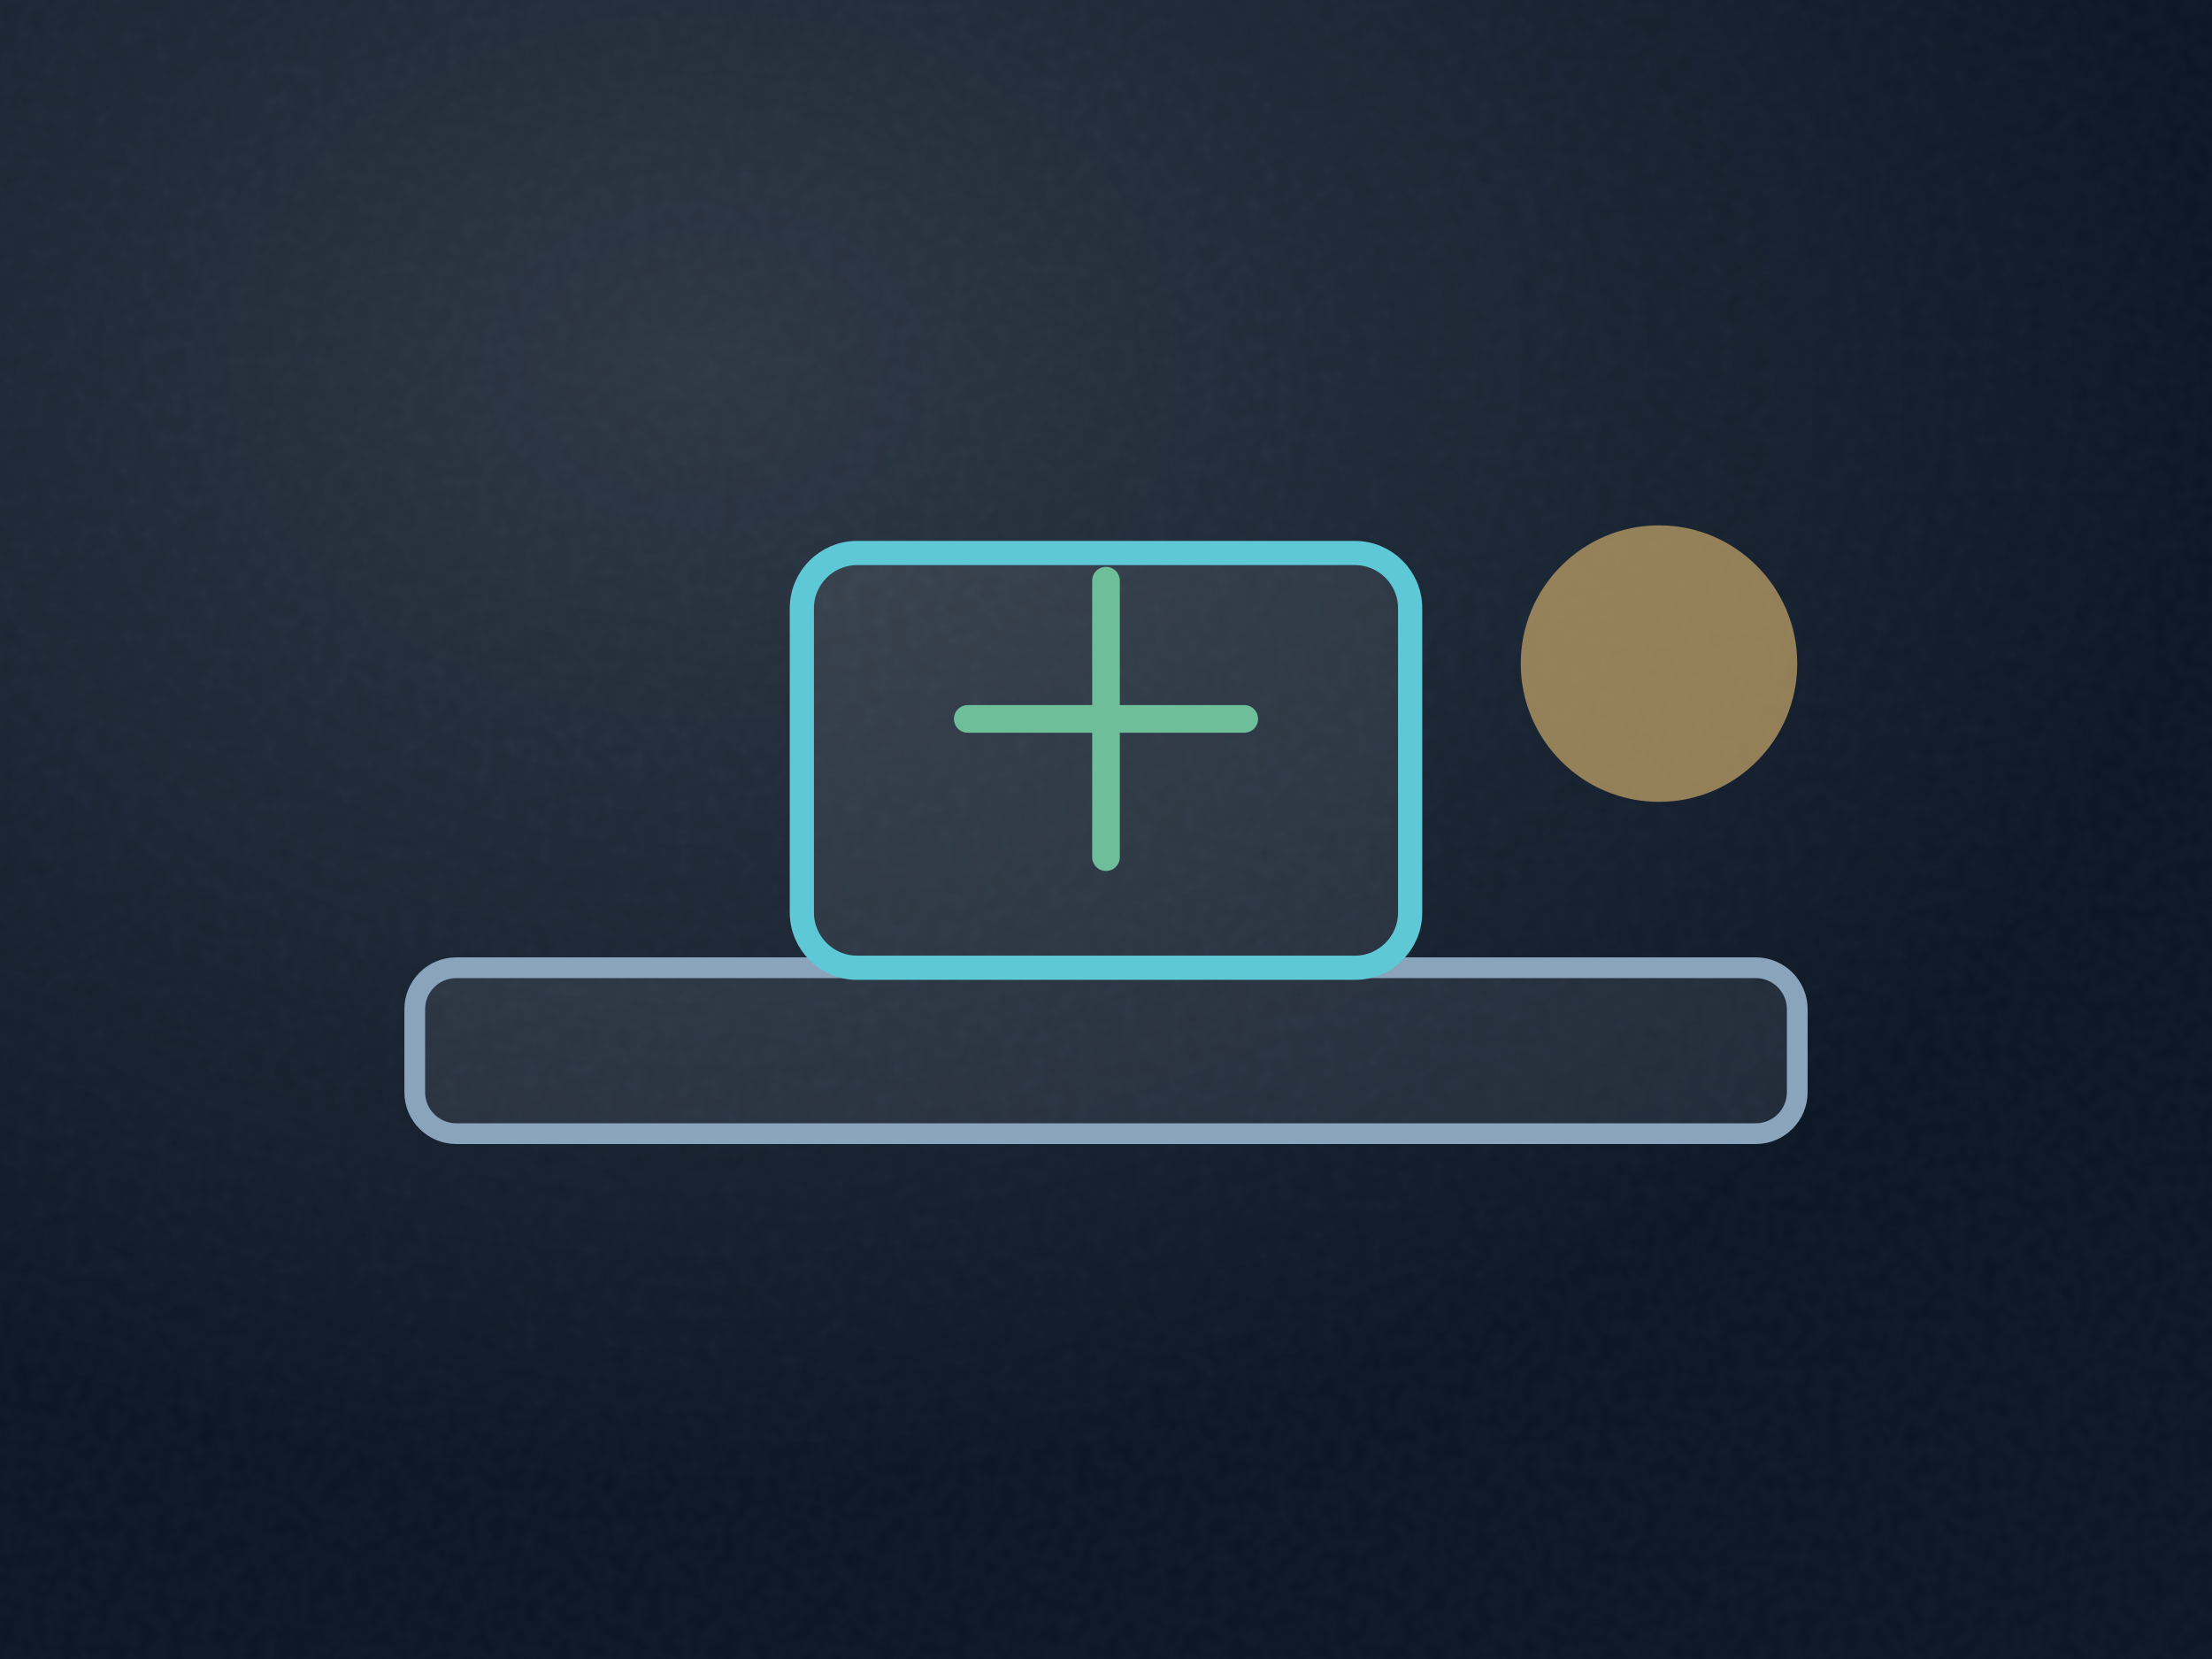
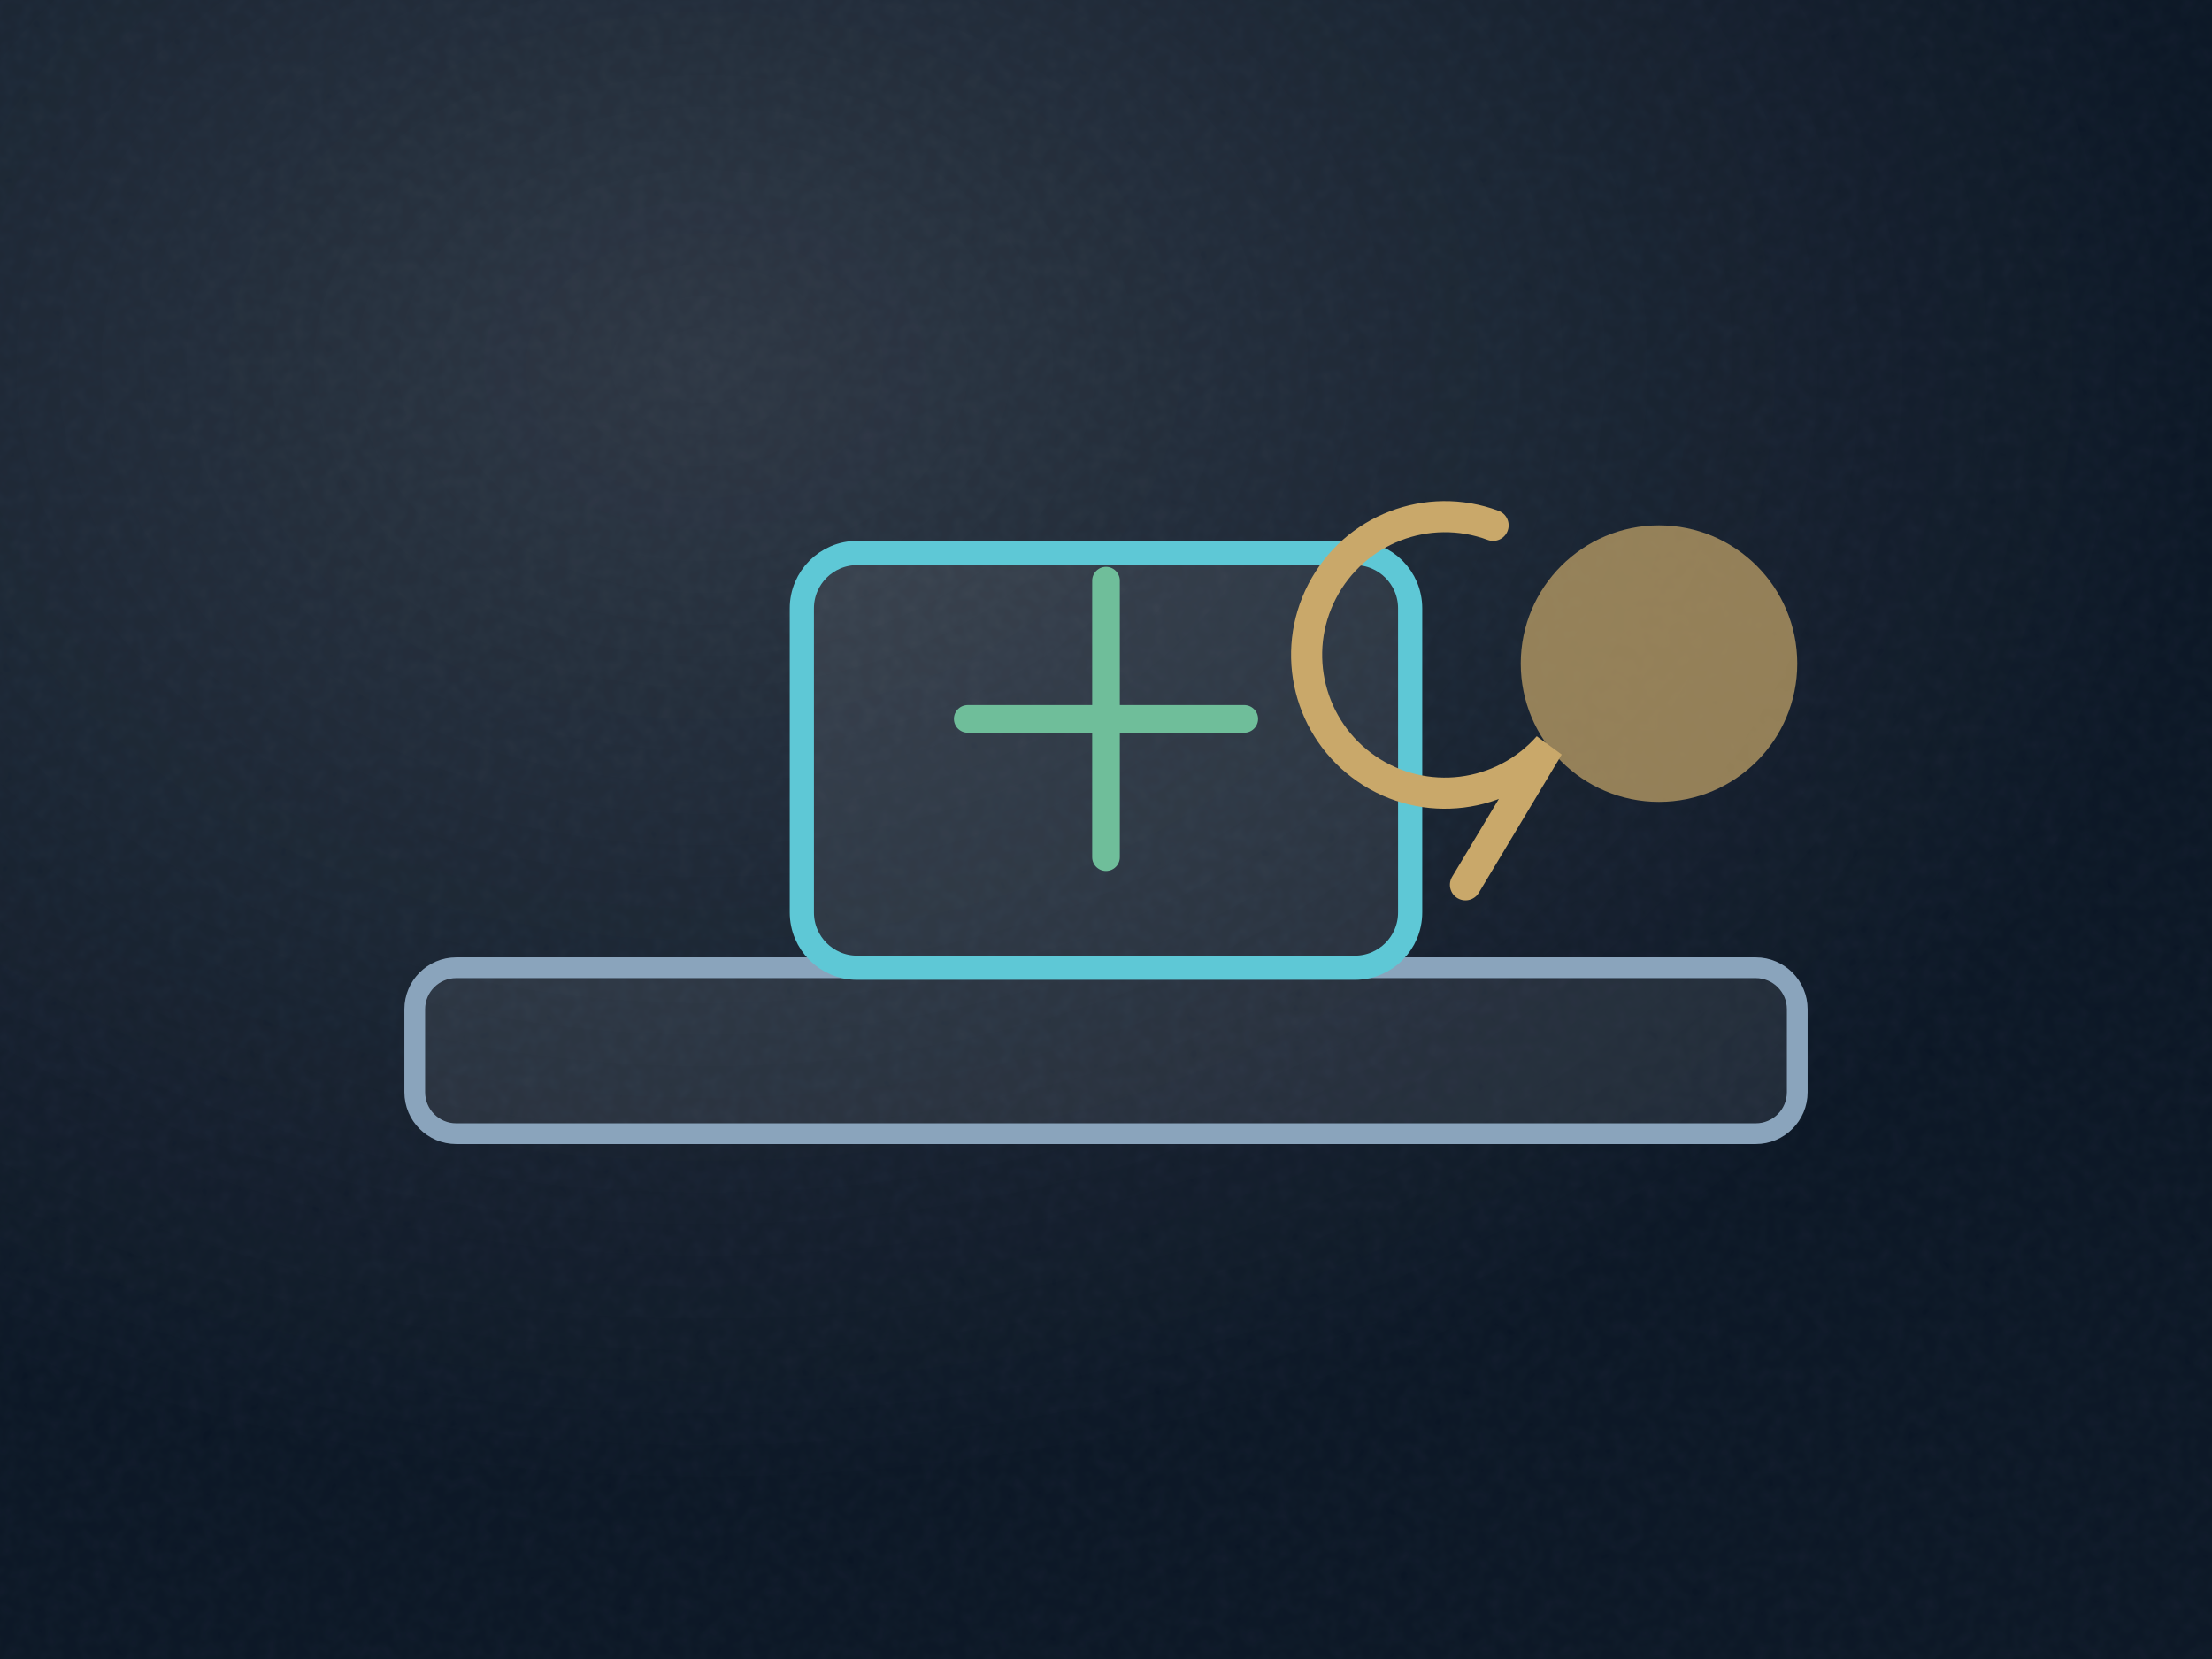
<svg xmlns="http://www.w3.org/2000/svg" viewBox="0 0 160 120" role="img" aria-label="workshop">
  <defs>
    <radialGradient id="gworkshop" cx="32%" cy="22%" r="68%">
      <stop offset="0%" stop-color="#ffffff" stop-opacity="0.14" />
      <stop offset="100%" stop-color="#ffffff" stop-opacity="0" />
    </radialGradient>
    <filter id="nworkshop" x="-20%" y="-20%" width="140%" height="140%">
      <feTurbulence type="fractalNoise" baseFrequency="0.9" numOctaves="2" stitchTiles="stitch" result="noise" />
      <feColorMatrix type="matrix" values="0 0 0 0 0.7  0 0 0 0 0.8  0 0 0 0 0.9  0 0 0 0.045 0" />
    </filter>
  </defs>
  <rect width="160" height="120" fill="#0a1524" />
  <rect width="160" height="120" fill="url(#gworkshop)" />
  <rect width="160" height="120" filter="url(#nworkshop)" opacity="0.85" />
  <rect x="30" y="70" width="100" height="12" rx="3" fill="rgba(255,255,255,0.08)" stroke="#8aa4bc" stroke-width="1.5" />
  <rect x="58" y="40" width="44" height="30" rx="4" fill="rgba(255,255,255,0.08)" stroke="#5ec8d6" stroke-width="1.75" />
  <path d="M70 52 h20 M80 42 v20" stroke="#6fbe9a" stroke-width="2" stroke-linecap="round" />
  <circle cx="120" cy="48" r="10" fill="#c9a86a" opacity="0.7" />
+   <path d="M108 38 a10 10 0 1 0 4 16 l-6 10" fill="none" stroke="#c9a86a" stroke-width="2.25" stroke-linecap="round" />
</svg>
